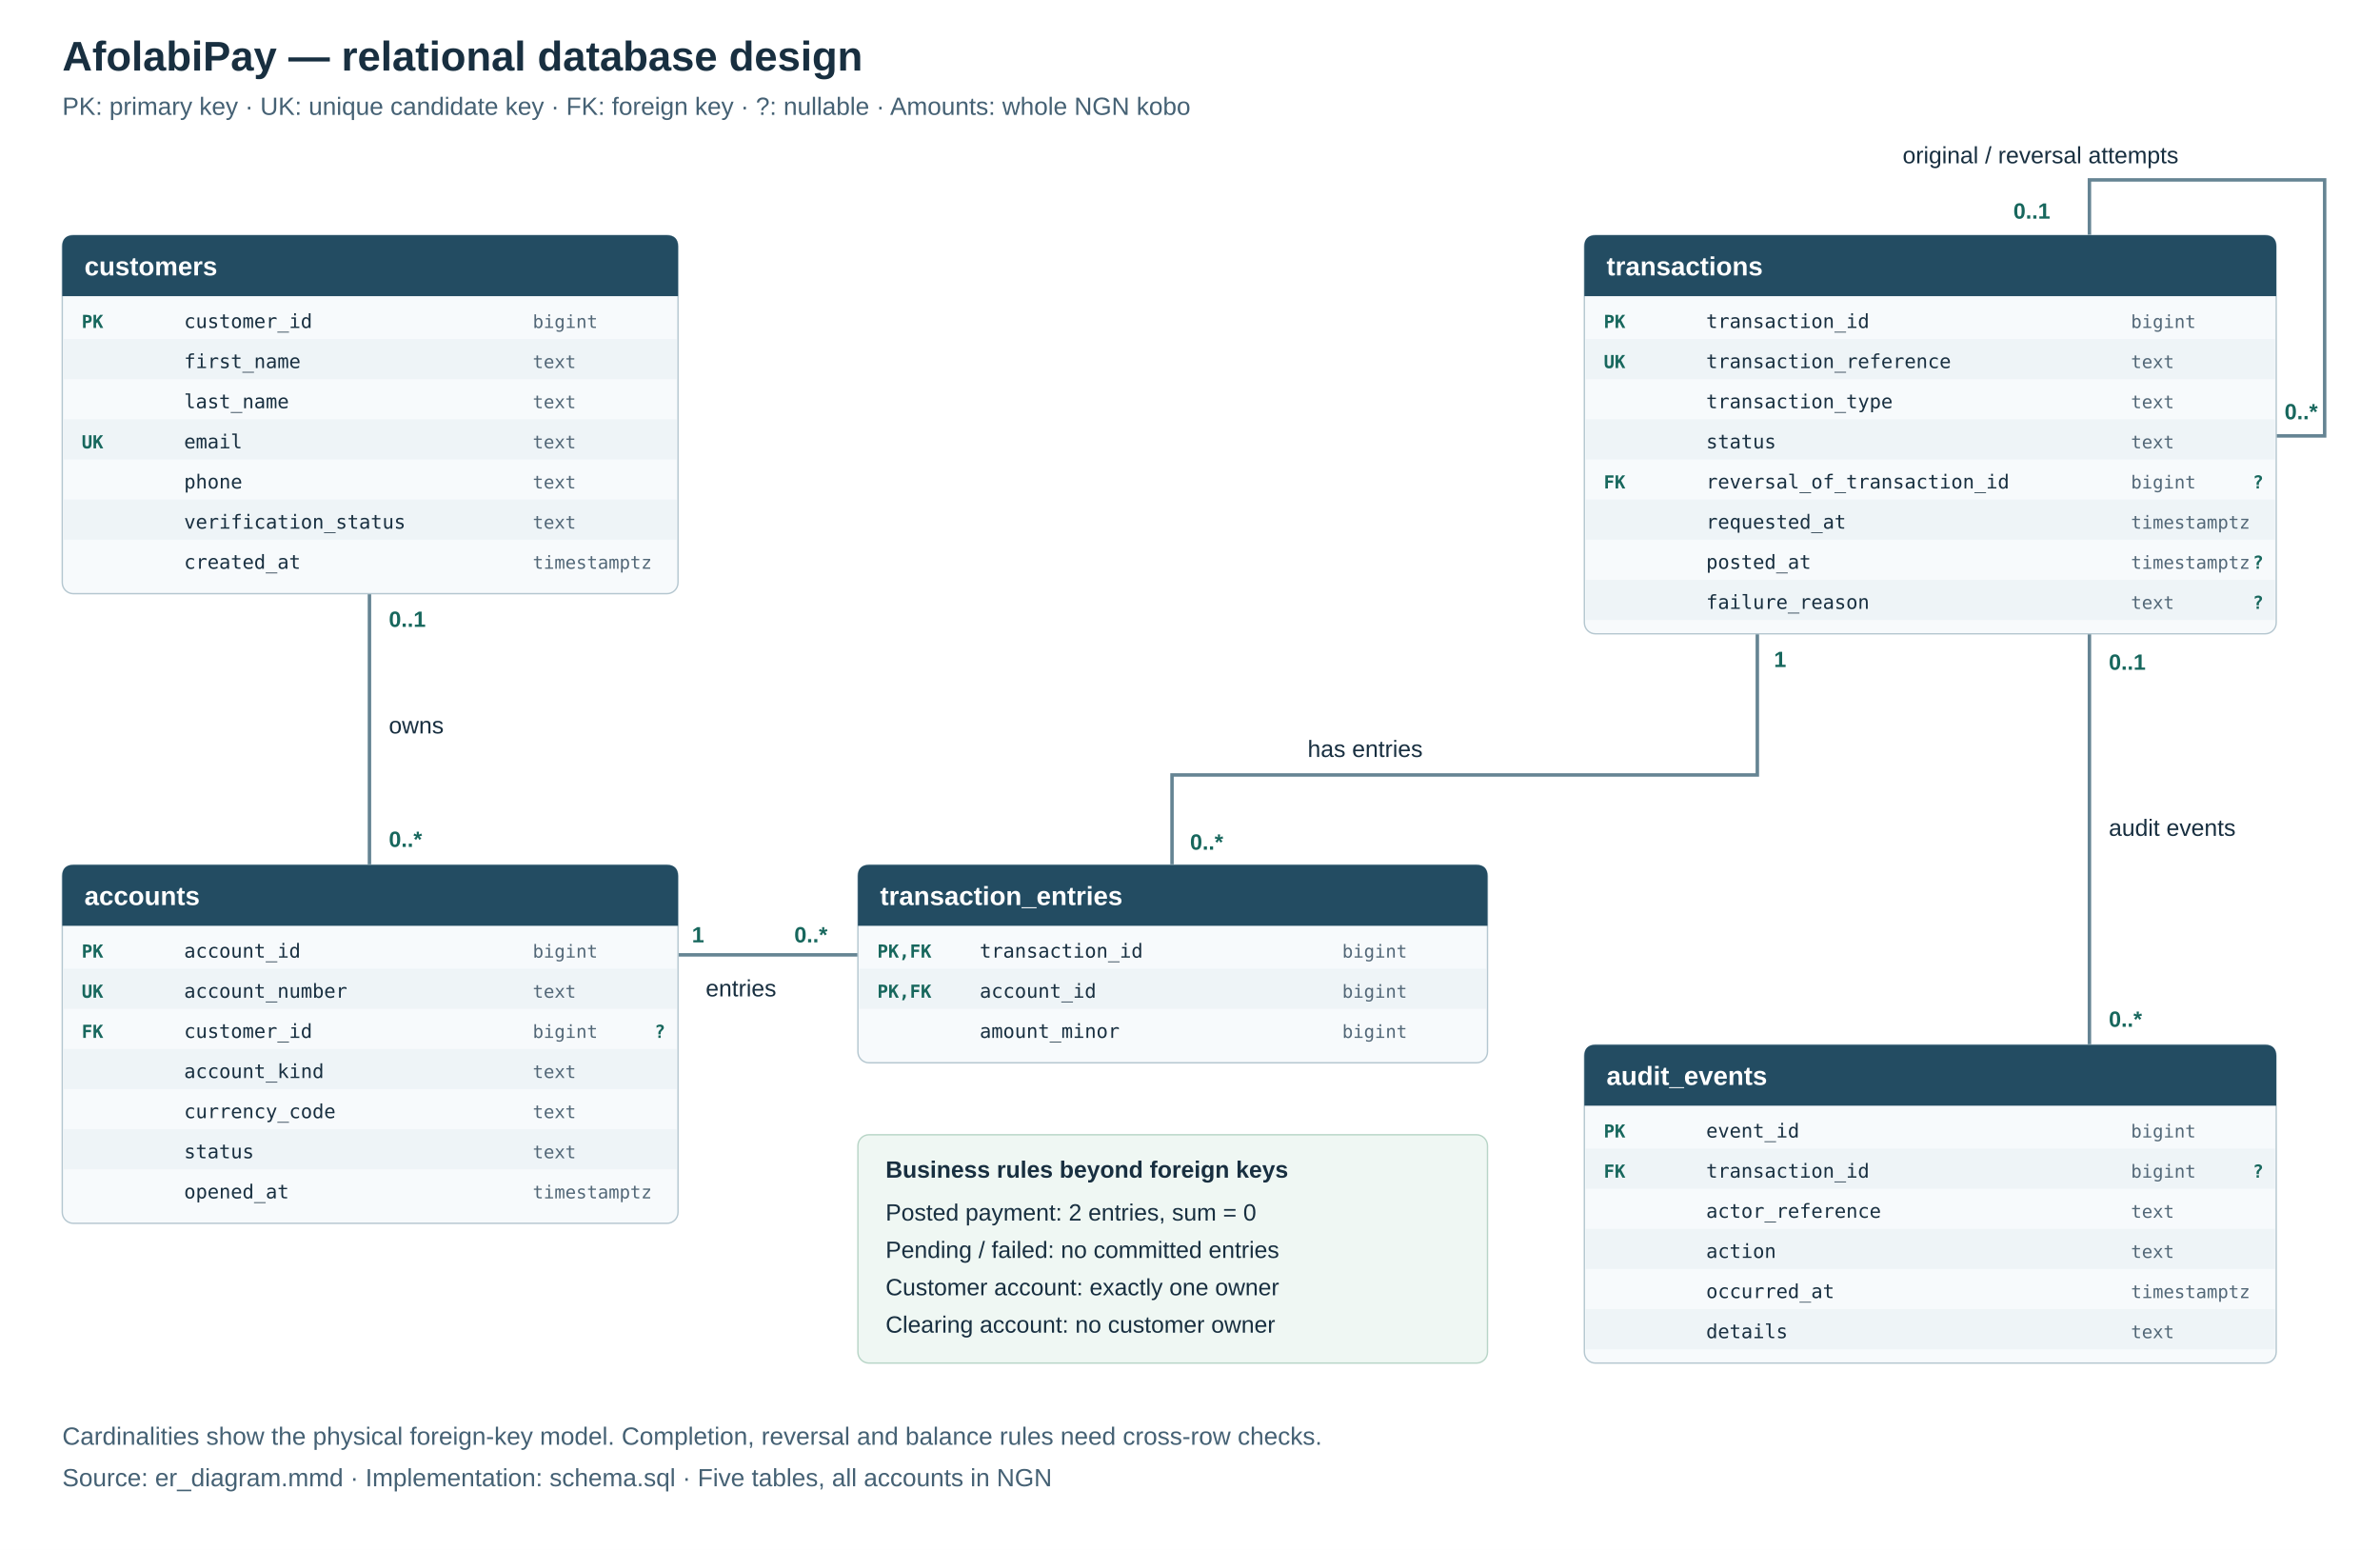
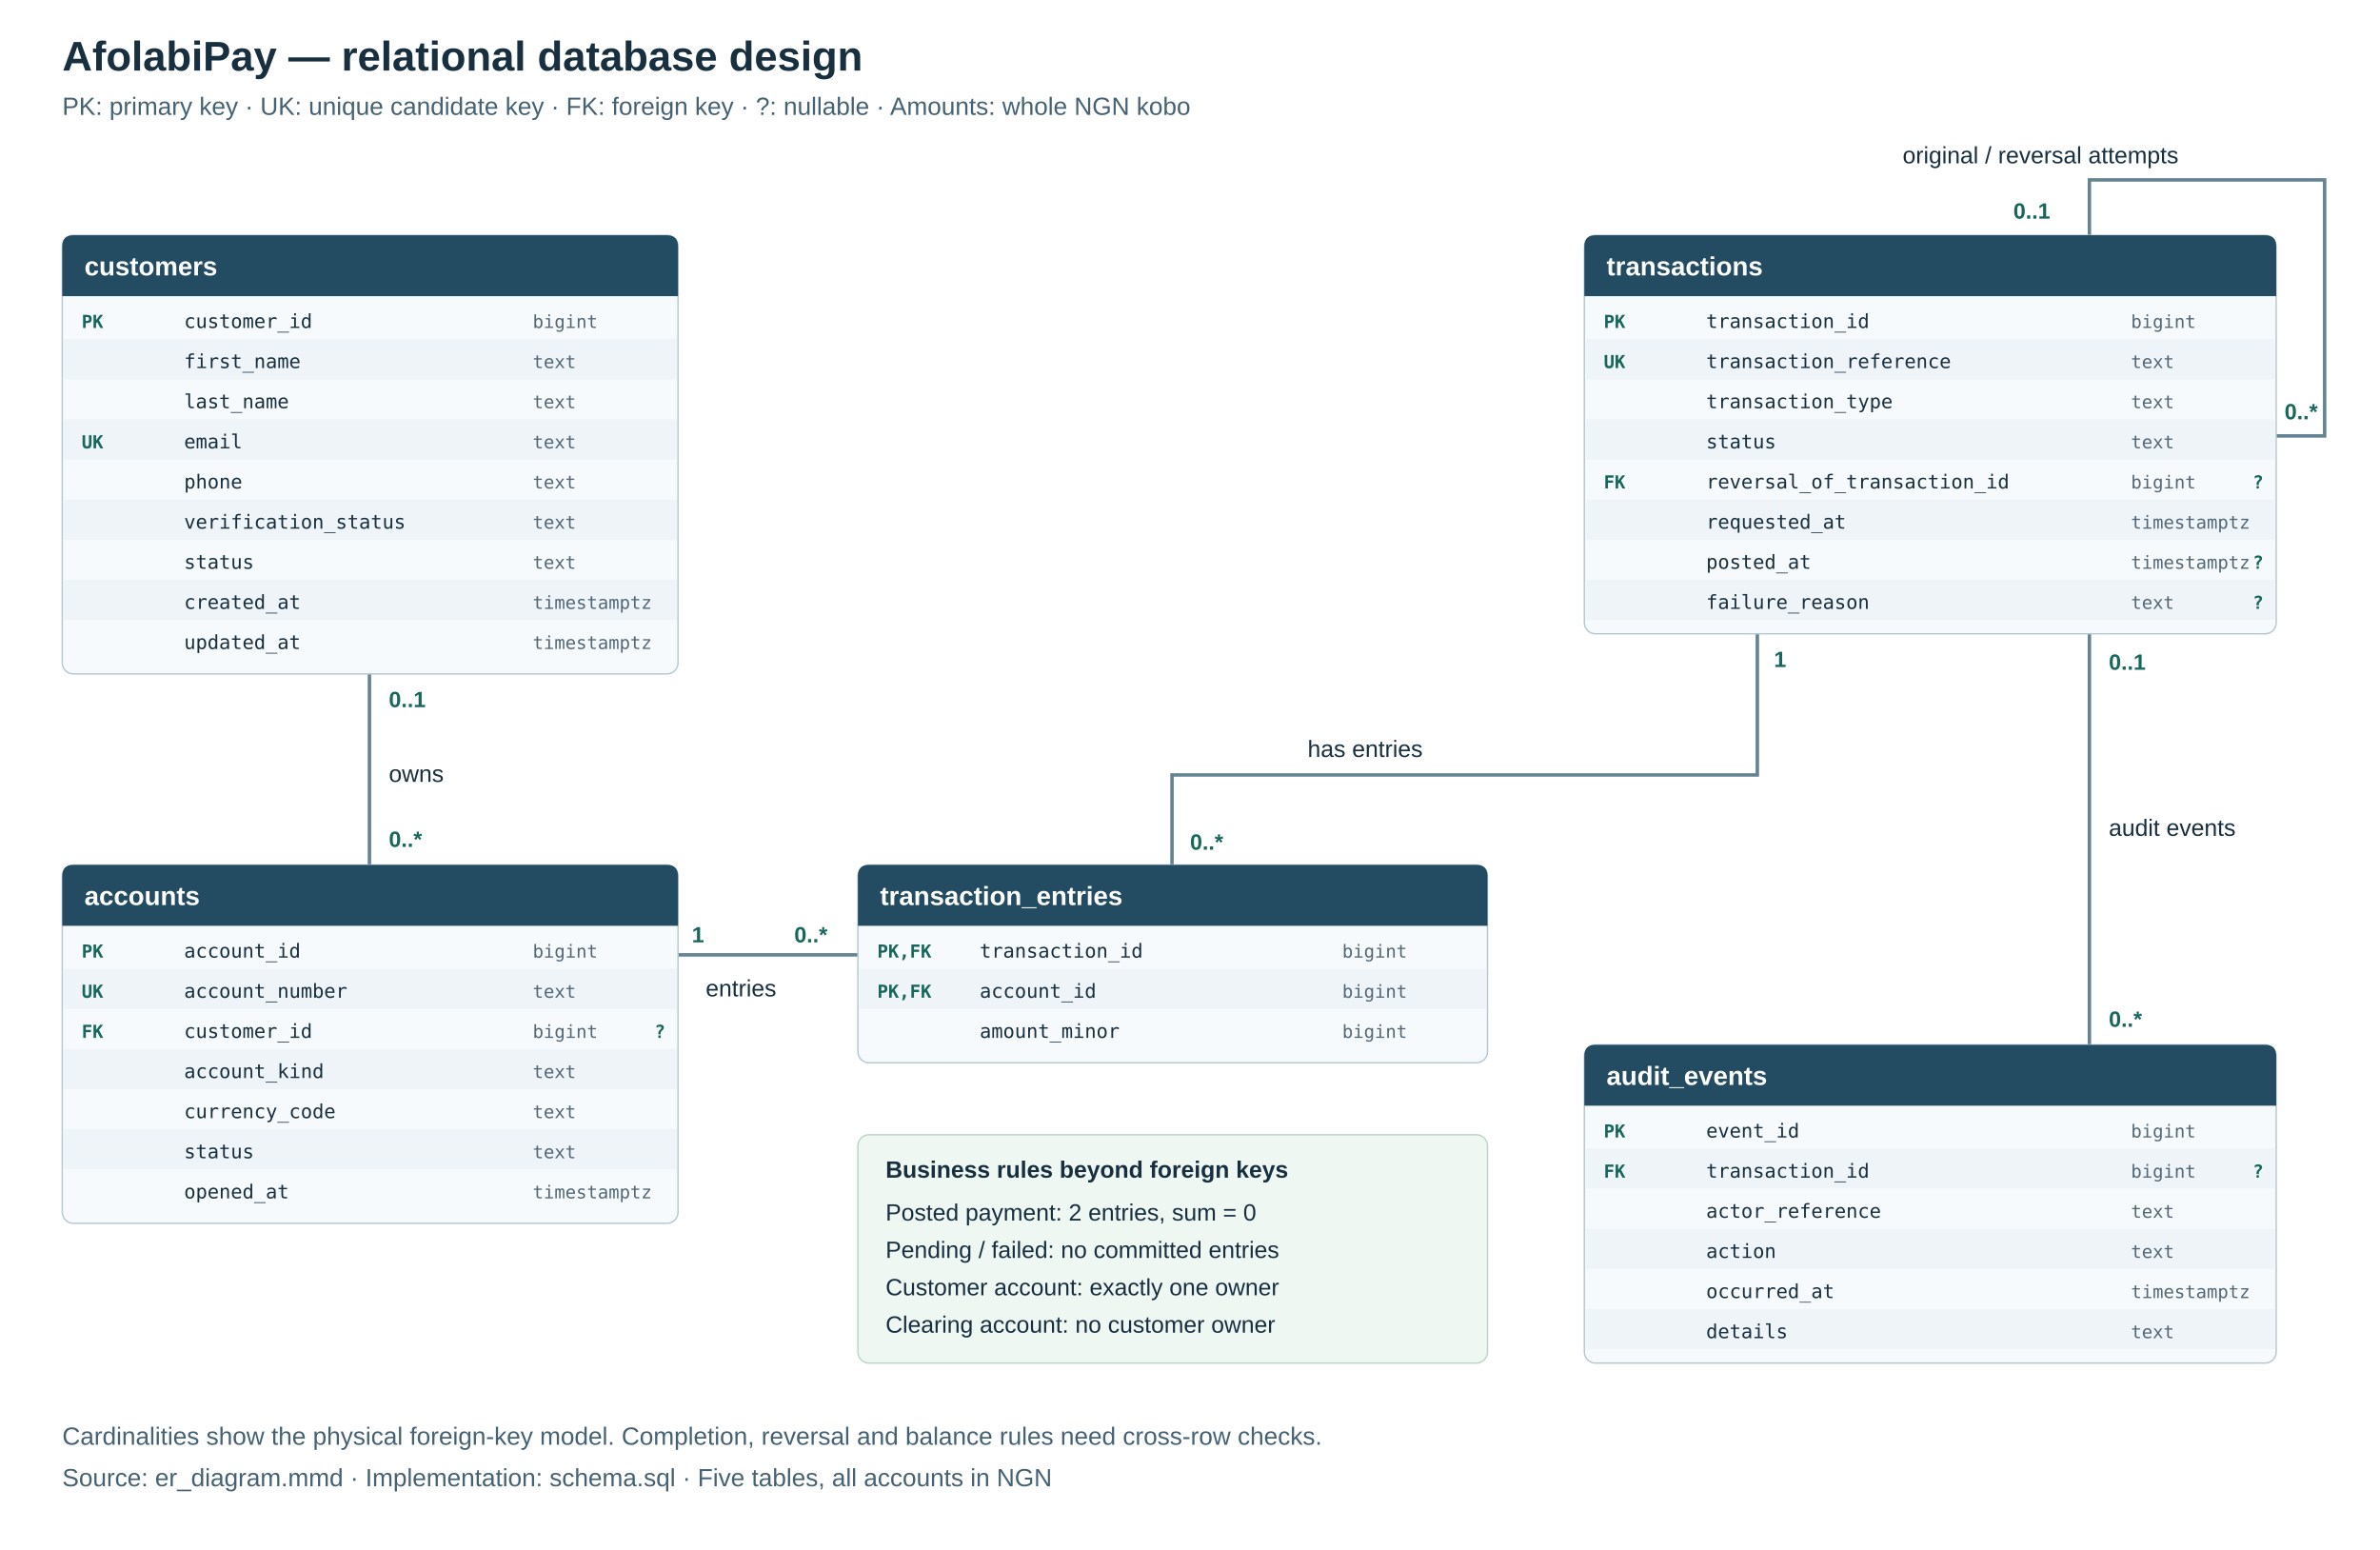
<svg xmlns="http://www.w3.org/2000/svg" width="1720" height="1120" viewBox="0 0 1720 1120" role="img" aria-labelledby="title description">
  <style>
text { font-family: Arial, Helvetica, sans-serif; fill: #182f40; }
.title { font-size: 30px; font-weight: 700; }
.subtitle { font-size: 18px; fill: #456174; }
.heading { font-size: 19px; font-weight: 700; fill: white; }
.field { font-family: Menlo, Consolas, monospace; font-size: 14px; }
.key { font-family: Menlo, Consolas, monospace; font-size: 13px; font-weight: 700; fill: #17675d; }
.type { font-family: Menlo, Consolas, monospace; font-size: 13px; fill: #526777; }
.label { font-size: 17px; }
.cardinality { font-size: 16px; font-weight: 700; fill: #17675d; }
.note { font-size: 17px; }
.edge { fill: none; stroke: #658493; stroke-width: 2.5; }
</style>
  <rect width="1720" height="1120" fill="#fff" />
  <text x="45" y="51" class="title">AfolabiPay — relational database design</text>
  <text x="45" y="83" class="subtitle">PK: primary key · UK: unique candidate key · FK: foreign key · ?: nullable · Amounts: whole NGN kobo</text>
-   <path class="edge" d="M267 429 V625" />
-   <text x="281" y="453" class="cardinality">0..1</text>
+   <path class="edge" d="M267 487 V625" />
+   <text x="281" y="511" class="cardinality">0..1</text>
  <text x="281" y="612" class="cardinality">0..*</text>
-   <text x="281" y="530" class="label">owns</text>
+   <text x="281" y="565" class="label">owns</text>
  <path class="edge" d="M490 690 H620" />
  <text x="500" y="681" class="cardinality">1</text>
  <text x="574" y="681" class="cardinality">0..*</text>
  <text x="510" y="720" class="label">entries</text>
  <path class="edge" d="M1270 458 V560 H847 V625" />
  <text x="1282" y="482" class="cardinality">1</text>
  <text x="860" y="614" class="cardinality">0..*</text>
  <text x="945" y="547" class="label">has entries</text>
  <path class="edge" d="M1510 458 V755" />
  <text x="1524" y="484" class="cardinality">0..1</text>
  <text x="1524" y="742" class="cardinality">0..*</text>
  <text x="1524" y="604" class="label">audit events</text>
  <path class="edge" d="M1510 170 V130 H1680 V315 H1645" />
  <text x="1455" y="158" class="cardinality">0..1</text>
  <text x="1651" y="303" class="cardinality">0..*</text>
  <text x="1375" y="118" class="label">original / reversal attempts</text>
-   <rect x="45" y="170" width="445" height="259" rx="8" fill="#f7fafc" stroke="#b5c7d0" />
+   <rect x="45" y="170" width="445" height="317" rx="8" fill="#f7fafc" stroke="#b5c7d0" />
  <path d="M53 170 H482 Q490 170 490 178 V214 H45 V178 Q45 170 53 170" fill="#234c62" />
  <text x="61" y="199" class="heading">customers</text>
  <text x="59" y="237" class="key">PK</text>
  <text x="133" y="237" class="field">customer_id</text>
  <text x="385" y="237" class="type">bigint</text>
  <rect x="46" y="245" width="443" height="29" fill="#eef4f7" />
  <text x="59" y="266" class="key" />
  <text x="133" y="266" class="field">first_name</text>
  <text x="385" y="266" class="type">text</text>
  <text x="59" y="295" class="key" />
  <text x="133" y="295" class="field">last_name</text>
  <text x="385" y="295" class="type">text</text>
  <rect x="46" y="303" width="443" height="29" fill="#eef4f7" />
  <text x="59" y="324" class="key">UK</text>
  <text x="133" y="324" class="field">email</text>
  <text x="385" y="324" class="type">text</text>
  <text x="59" y="353" class="key" />
  <text x="133" y="353" class="field">phone</text>
  <text x="385" y="353" class="type">text</text>
  <rect x="46" y="361" width="443" height="29" fill="#eef4f7" />
  <text x="59" y="382" class="key" />
  <text x="133" y="382" class="field">verification_status</text>
  <text x="385" y="382" class="type">text</text>
  <text x="59" y="411" class="key" />
-   <text x="133" y="411" class="field">created_at</text>
-   <text x="385" y="411" class="type">timestamptz</text>
+   <text x="133" y="411" class="field">status</text>
+   <text x="385" y="411" class="type">text</text>
+   <rect x="46" y="419" width="443" height="29" fill="#eef4f7" />
+   <text x="59" y="440" class="key" />
+   <text x="133" y="440" class="field">created_at</text>
+   <text x="385" y="440" class="type">timestamptz</text>
+   <text x="59" y="469" class="key" />
+   <text x="133" y="469" class="field">updated_at</text>
+   <text x="385" y="469" class="type">timestamptz</text>
  <rect x="45" y="625" width="445" height="259" rx="8" fill="#f7fafc" stroke="#b5c7d0" />
  <path d="M53 625 H482 Q490 625 490 633 V669 H45 V633 Q45 625 53 625" fill="#234c62" />
  <text x="61" y="654" class="heading">accounts</text>
  <text x="59" y="692" class="key">PK</text>
  <text x="133" y="692" class="field">account_id</text>
  <text x="385" y="692" class="type">bigint</text>
  <rect x="46" y="700" width="443" height="29" fill="#eef4f7" />
  <text x="59" y="721" class="key">UK</text>
  <text x="133" y="721" class="field">account_number</text>
  <text x="385" y="721" class="type">text</text>
  <text x="59" y="750" class="key">FK</text>
  <text x="133" y="750" class="field">customer_id</text>
  <text x="385" y="750" class="type">bigint</text>
  <text x="473" y="750" class="key">?</text>
  <rect x="46" y="758" width="443" height="29" fill="#eef4f7" />
  <text x="59" y="779" class="key" />
  <text x="133" y="779" class="field">account_kind</text>
  <text x="385" y="779" class="type">text</text>
  <text x="59" y="808" class="key" />
  <text x="133" y="808" class="field">currency_code</text>
  <text x="385" y="808" class="type">text</text>
  <rect x="46" y="816" width="443" height="29" fill="#eef4f7" />
  <text x="59" y="837" class="key" />
  <text x="133" y="837" class="field">status</text>
  <text x="385" y="837" class="type">text</text>
  <text x="59" y="866" class="key" />
  <text x="133" y="866" class="field">opened_at</text>
  <text x="385" y="866" class="type">timestamptz</text>
  <rect x="620" y="625" width="455" height="143" rx="8" fill="#f7fafc" stroke="#b5c7d0" />
  <path d="M628 625 H1067 Q1075 625 1075 633 V669 H620 V633 Q620 625 628 625" fill="#234c62" />
  <text x="636" y="654" class="heading">transaction_entries</text>
  <text x="634" y="692" class="key">PK,FK</text>
  <text x="708" y="692" class="field">transaction_id</text>
  <text x="970" y="692" class="type">bigint</text>
  <rect x="621" y="700" width="453" height="29" fill="#eef4f7" />
  <text x="634" y="721" class="key">PK,FK</text>
  <text x="708" y="721" class="field">account_id</text>
  <text x="970" y="721" class="type">bigint</text>
  <text x="634" y="750" class="key" />
  <text x="708" y="750" class="field">amount_minor</text>
  <text x="970" y="750" class="type">bigint</text>
  <rect x="1145" y="170" width="500" height="288" rx="8" fill="#f7fafc" stroke="#b5c7d0" />
  <path d="M1153 170 H1637 Q1645 170 1645 178 V214 H1145 V178 Q1145 170 1153 170" fill="#234c62" />
  <text x="1161" y="199" class="heading">transactions</text>
  <text x="1159" y="237" class="key">PK</text>
  <text x="1233" y="237" class="field">transaction_id</text>
  <text x="1540" y="237" class="type">bigint</text>
  <rect x="1146" y="245" width="498" height="29" fill="#eef4f7" />
  <text x="1159" y="266" class="key">UK</text>
  <text x="1233" y="266" class="field">transaction_reference</text>
  <text x="1540" y="266" class="type">text</text>
  <text x="1159" y="295" class="key" />
  <text x="1233" y="295" class="field">transaction_type</text>
  <text x="1540" y="295" class="type">text</text>
  <rect x="1146" y="303" width="498" height="29" fill="#eef4f7" />
  <text x="1159" y="324" class="key" />
  <text x="1233" y="324" class="field">status</text>
  <text x="1540" y="324" class="type">text</text>
  <text x="1159" y="353" class="key">FK</text>
  <text x="1233" y="353" class="field">reversal_of_transaction_id</text>
  <text x="1540" y="353" class="type">bigint</text>
  <text x="1628" y="353" class="key">?</text>
  <rect x="1146" y="361" width="498" height="29" fill="#eef4f7" />
  <text x="1159" y="382" class="key" />
  <text x="1233" y="382" class="field">requested_at</text>
  <text x="1540" y="382" class="type">timestamptz</text>
  <text x="1159" y="411" class="key" />
  <text x="1233" y="411" class="field">posted_at</text>
  <text x="1540" y="411" class="type">timestamptz</text>
  <text x="1628" y="411" class="key">?</text>
  <rect x="1146" y="419" width="498" height="29" fill="#eef4f7" />
  <text x="1159" y="440" class="key" />
  <text x="1233" y="440" class="field">failure_reason</text>
  <text x="1540" y="440" class="type">text</text>
  <text x="1628" y="440" class="key">?</text>
  <rect x="1145" y="755" width="500" height="230" rx="8" fill="#f7fafc" stroke="#b5c7d0" />
  <path d="M1153 755 H1637 Q1645 755 1645 763 V799 H1145 V763 Q1145 755 1153 755" fill="#234c62" />
  <text x="1161" y="784" class="heading">audit_events</text>
  <text x="1159" y="822" class="key">PK</text>
  <text x="1233" y="822" class="field">event_id</text>
  <text x="1540" y="822" class="type">bigint</text>
  <rect x="1146" y="830" width="498" height="29" fill="#eef4f7" />
  <text x="1159" y="851" class="key">FK</text>
  <text x="1233" y="851" class="field">transaction_id</text>
  <text x="1540" y="851" class="type">bigint</text>
  <text x="1628" y="851" class="key">?</text>
  <text x="1159" y="880" class="key" />
  <text x="1233" y="880" class="field">actor_reference</text>
  <text x="1540" y="880" class="type">text</text>
  <rect x="1146" y="888" width="498" height="29" fill="#eef4f7" />
  <text x="1159" y="909" class="key" />
  <text x="1233" y="909" class="field">action</text>
  <text x="1540" y="909" class="type">text</text>
  <text x="1159" y="938" class="key" />
  <text x="1233" y="938" class="field">occurred_at</text>
  <text x="1540" y="938" class="type">timestamptz</text>
  <rect x="1146" y="946" width="498" height="29" fill="#eef4f7" />
  <text x="1159" y="967" class="key" />
  <text x="1233" y="967" class="field">details</text>
  <text x="1540" y="967" class="type">text</text>
  <rect x="620" y="820" width="455" height="165" rx="8" fill="#eff7f3" stroke="#b8d5c7" />
  <text x="640" y="851" class="label" font-weight="700">Business rules beyond foreign keys</text>
  <text x="640" y="882" class="note">Posted payment: 2 entries, sum = 0</text>
  <text x="640" y="909" class="note">Pending / failed: no committed entries</text>
  <text x="640" y="936" class="note">Customer account: exactly one owner</text>
  <text x="640" y="963" class="note">Clearing account: no customer owner</text>
  <text x="45" y="1044" class="subtitle">Cardinalities show the physical foreign-key model. Completion, reversal and balance rules need cross-row checks.</text>
  <text x="45" y="1074" class="subtitle">Source: er_diagram.mmd · Implementation: schema.sql · Five tables, all accounts in NGN</text>
</svg>
